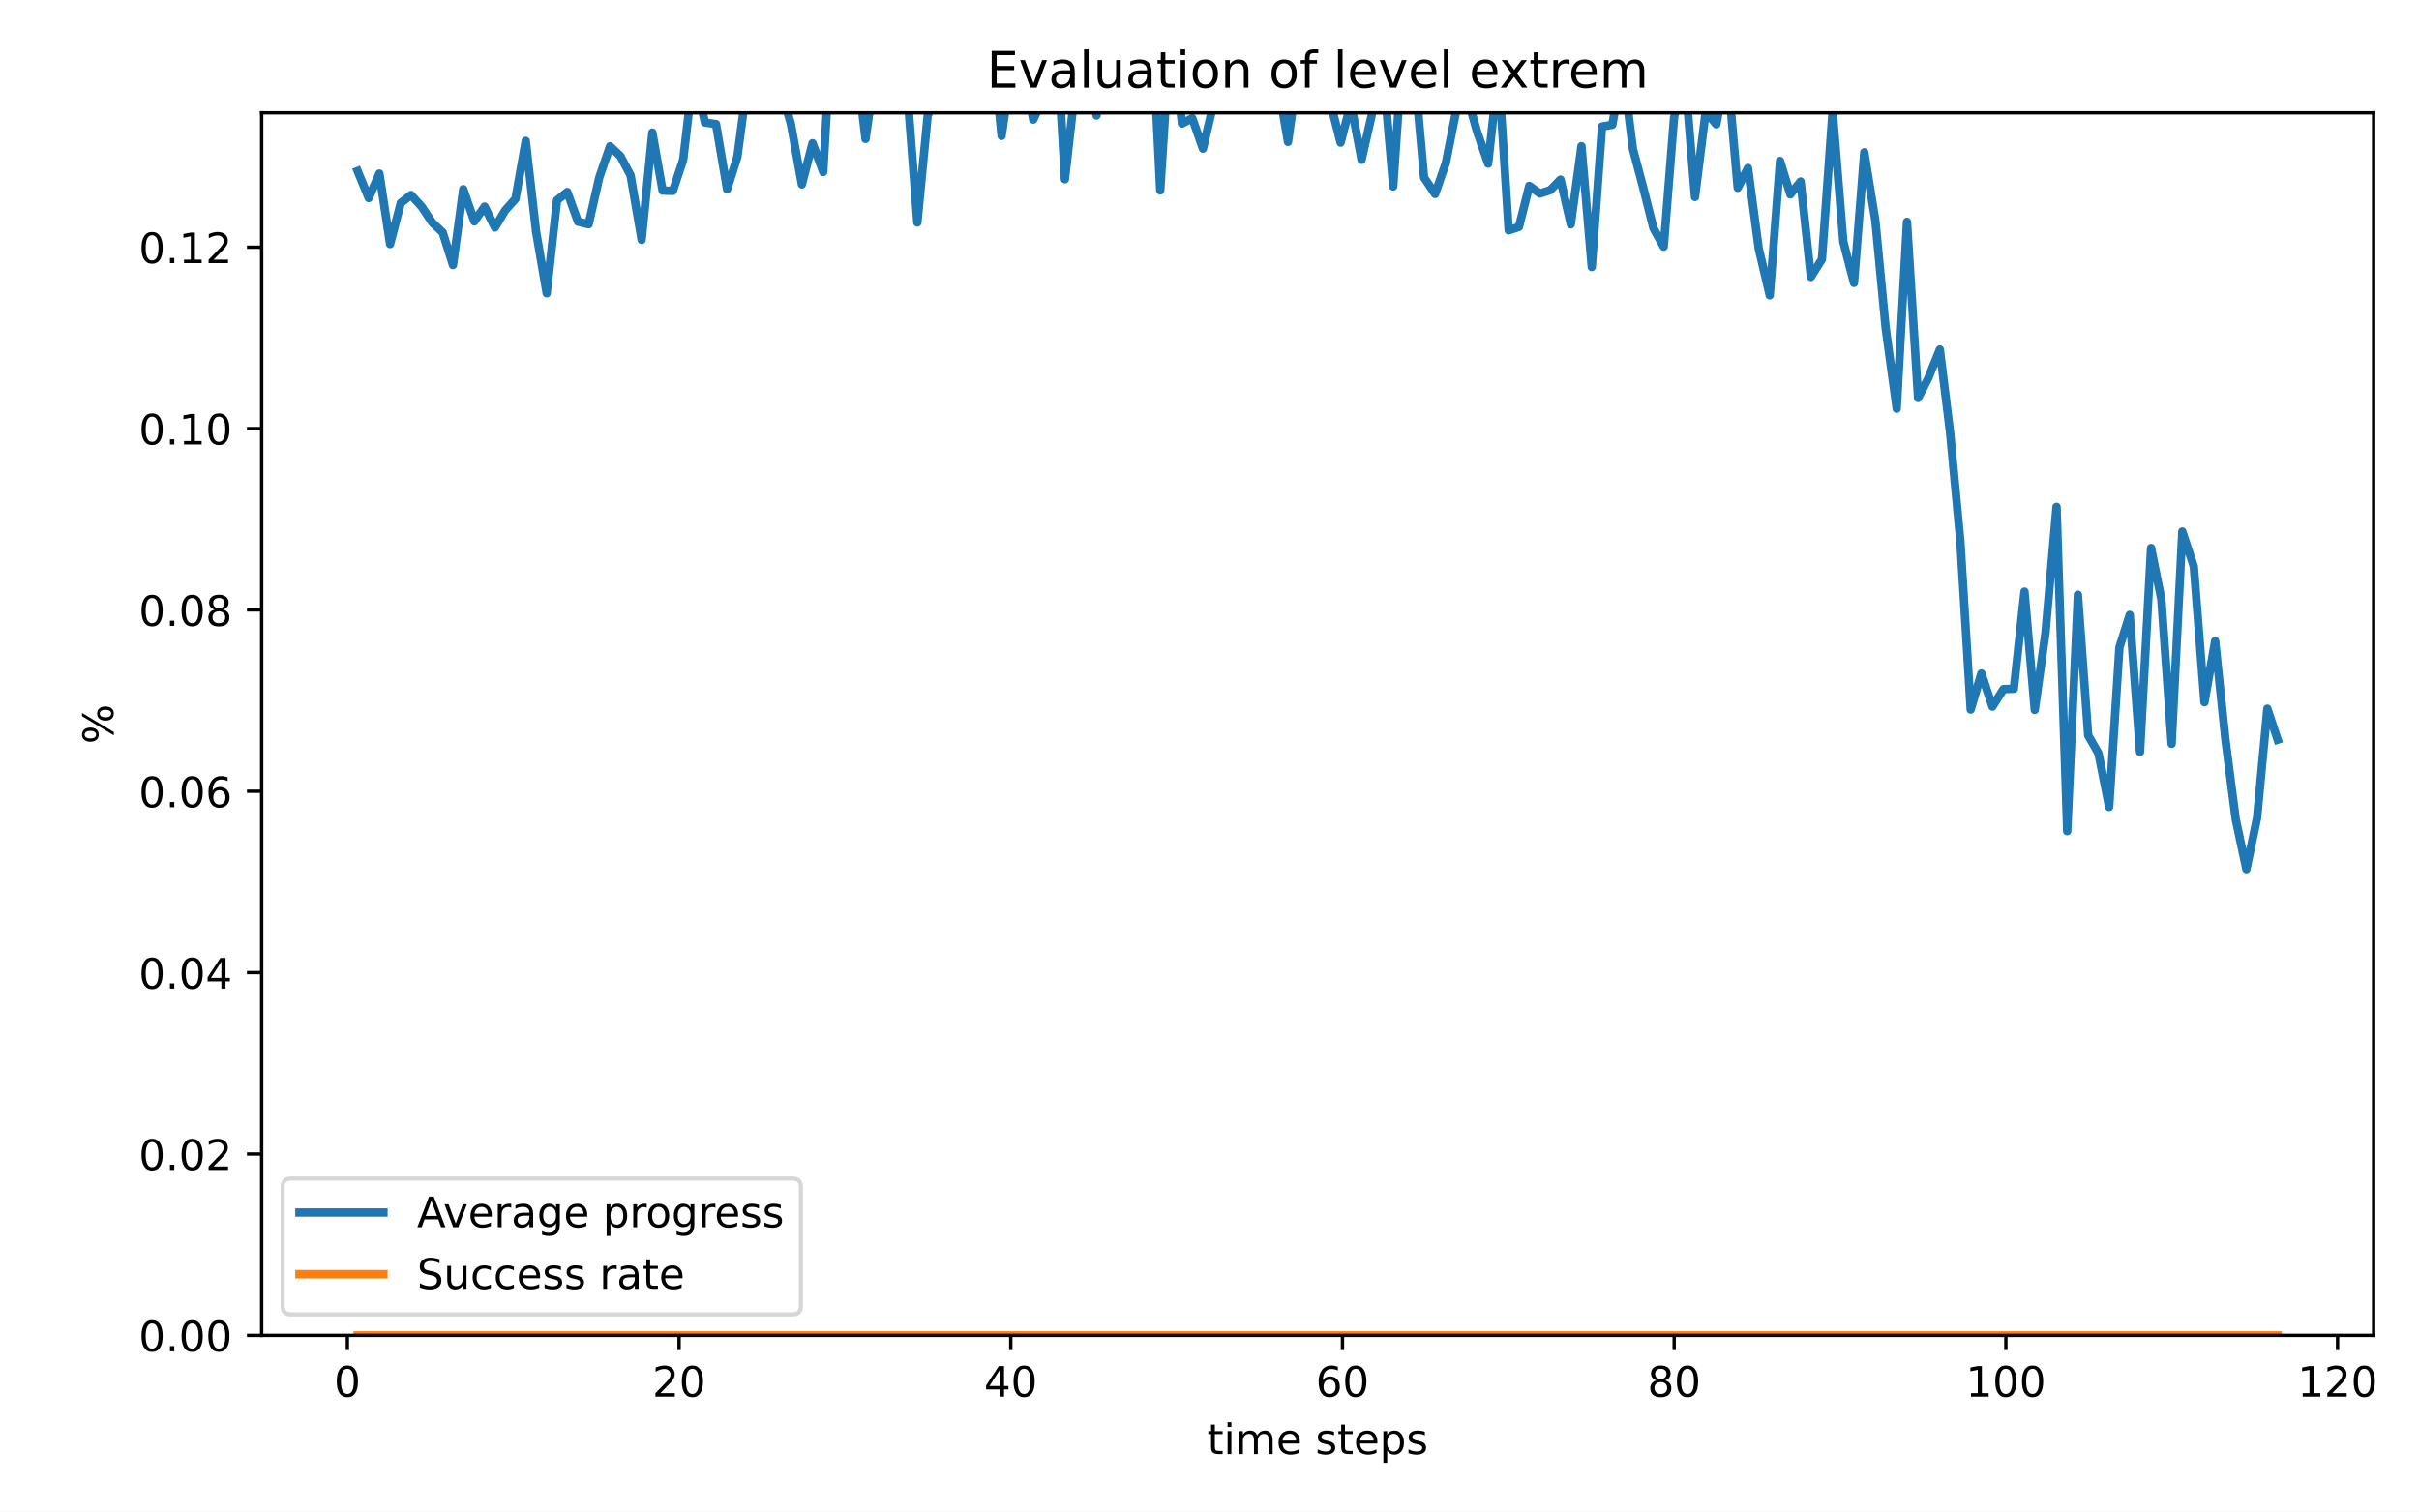
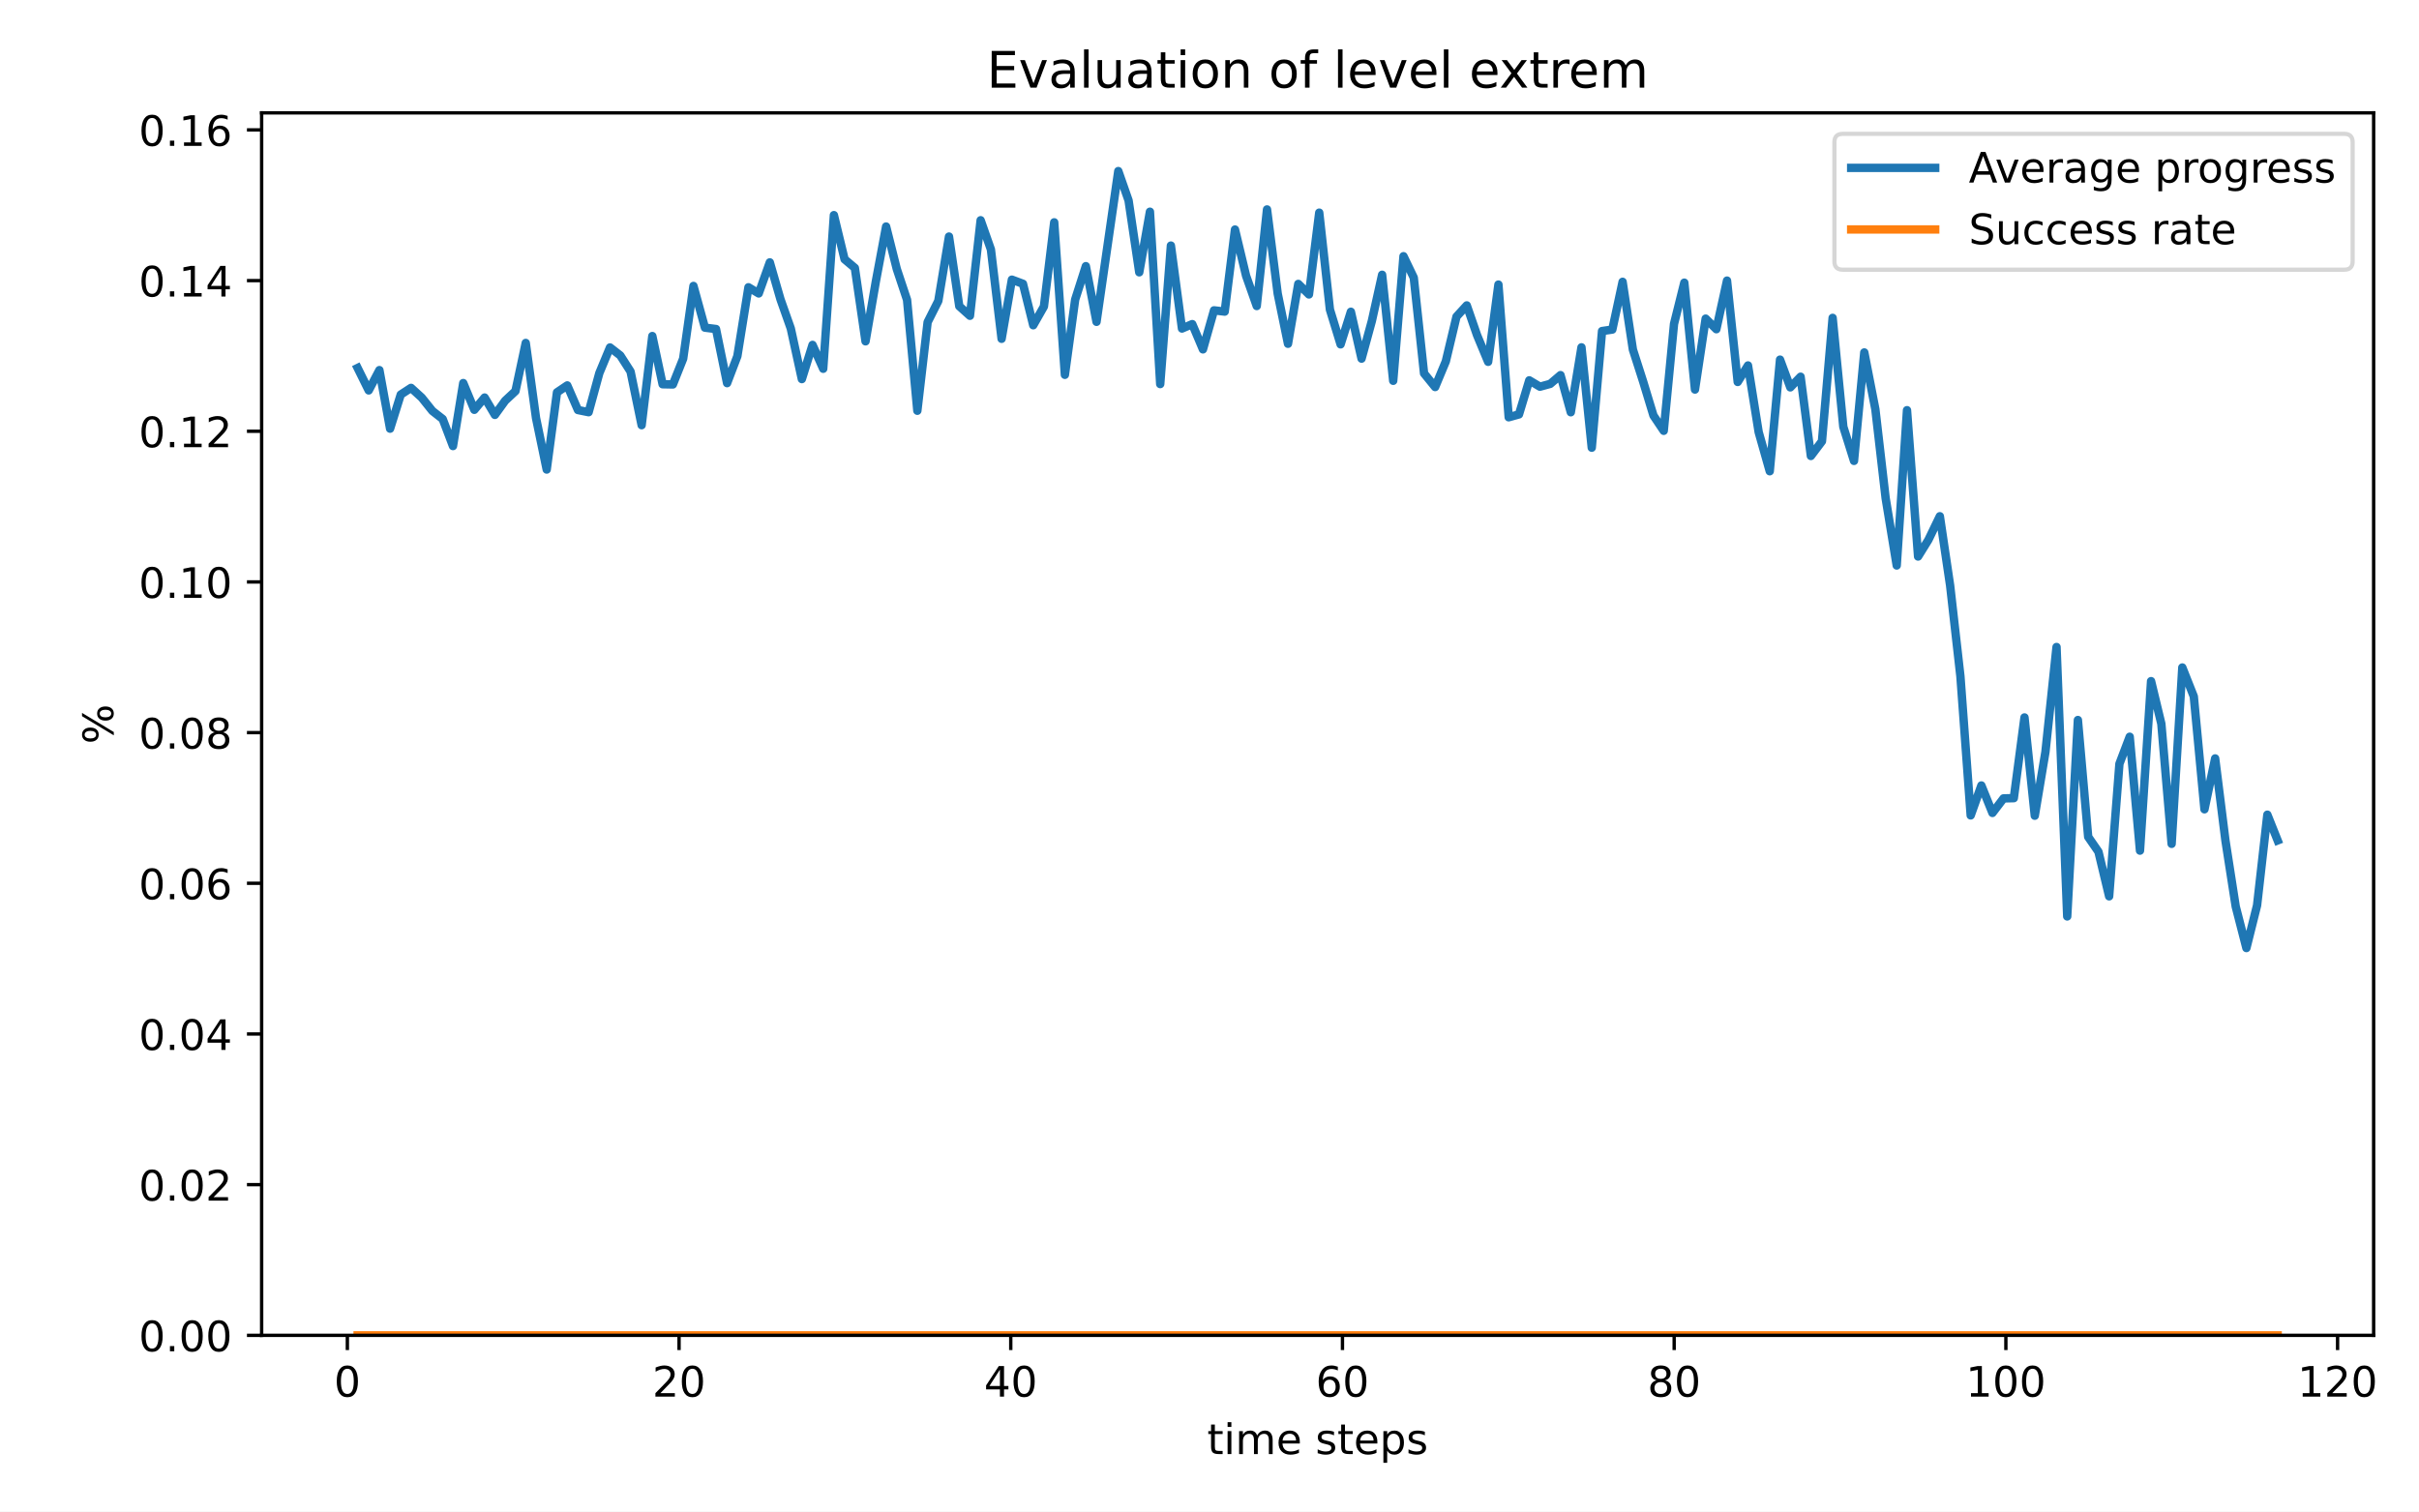
<svg xmlns="http://www.w3.org/2000/svg" xmlns:xlink="http://www.w3.org/1999/xlink" width="576pt" height="360pt" viewBox="0 0 576 360" version="1.1">
  <defs>
    <style type="text/css">*{stroke-linejoin: round; stroke-linecap: butt}</style>
  </defs>
  <g id="figure_1">
    <g id="patch_1">
      <path d="M 0 360  L 576 360  L 576 0  L 0 0  z " style="fill: #ffffff" />
    </g>
    <g id="axes_1">
      <g id="patch_2">
        <path d="M 62.3 318.04  L 565.2 318.04  L 565.2 26.88  L 62.3 26.88  z " style="fill: #ffffff" />
      </g>
      <g id="matplotlib.axis_1">
        <g id="xtick_1">
          <g id="line2d_1">
            <defs>
-               <path id="m2655249d54" d="M 0 0  L 0 3.5  " style="stroke: #000000; stroke-width: 0.8" />
-             </defs>
-             <g>
-               <use xlink:href="#m2655249d54" x="82.711" y="318.04" style="stroke: #000000; stroke-width: 0.8" />
+               <path id="m49db043bc8" d="M 0 0  L 0 3.5  " style="stroke: #000000; stroke-width: 0.8" />
+             </defs>
+             <g>
+               <use xlink:href="#m49db043bc8" x="82.711" y="318.04" style="stroke: #000000; stroke-width: 0.8" />
            </g>
          </g>
          <g id="text_1">
            <g transform="translate(79.52939 332.6384) scale(0.1 -0.1)">
              <defs>
                <path id="DejaVuSans-30" d="M 2034 4250  Q 1547 4250 1301 3770  Q 1056 3291 1056 2328  Q 1056 1369 1301 889  Q 1547 409 2034 409  Q 2525 409 2770 889  Q 3016 1369 3016 2328  Q 3016 3291 2770 3770  Q 2525 4250 2034 4250  z M 2034 4750  Q 2819 4750 3233 4129  Q 3647 3509 3647 2328  Q 3647 1150 3233 529  Q 2819 -91 2034 -91  Q 1250 -91 836 529  Q 422 1150 422 2328  Q 422 3509 836 4129  Q 1250 4750 2034 4750  z " transform="scale(0.015625)" />
              </defs>
              <use xlink:href="#DejaVuSans-30" />
            </g>
          </g>
        </g>
        <g id="xtick_2">
          <g id="line2d_2">
            <g>
-               <use xlink:href="#m2655249d54" x="161.694" y="318.04" style="stroke: #000000; stroke-width: 0.8" />
+               <use xlink:href="#m49db043bc8" x="161.694" y="318.04" style="stroke: #000000; stroke-width: 0.8" />
            </g>
          </g>
          <g id="text_2">
            <g transform="translate(155.3315 332.6384) scale(0.1 -0.1)">
              <defs>
                <path id="DejaVuSans-32" d="M 1228 531  L 3431 531  L 3431 0  L 469 0  L 469 531  Q 828 903 1448 1529  Q 2069 2156 2228 2338  Q 2531 2678 2651 2914  Q 2772 3150 2772 3378  Q 2772 3750 2511 3984  Q 2250 4219 1831 4219  Q 1534 4219 1204 4116  Q 875 4013 500 3803  L 500 4441  Q 881 4594 1212 4672  Q 1544 4750 1819 4750  Q 2544 4750 2975 4387  Q 3406 4025 3406 3419  Q 3406 3131 3298 2873  Q 3191 2616 2906 2266  Q 2828 2175 2409 1742  Q 1991 1309 1228 531  z " transform="scale(0.015625)" />
              </defs>
              <use xlink:href="#DejaVuSans-32" />
              <use xlink:href="#DejaVuSans-30" transform="translate(63.62305 0)" />
            </g>
          </g>
        </g>
        <g id="xtick_3">
          <g id="line2d_3">
            <g>
-               <use xlink:href="#m2655249d54" x="240.677" y="318.04" style="stroke: #000000; stroke-width: 0.8" />
+               <use xlink:href="#m49db043bc8" x="240.677" y="318.04" style="stroke: #000000; stroke-width: 0.8" />
            </g>
          </g>
          <g id="text_3">
            <g transform="translate(234.315 332.6384) scale(0.1 -0.1)">
              <defs>
                <path id="DejaVuSans-34" d="M 2419 4116  L 825 1625  L 2419 1625  L 2419 4116  z M 2253 4666  L 3047 4666  L 3047 1625  L 3713 1625  L 3713 1100  L 3047 1100  L 3047 0  L 2419 0  L 2419 1100  L 313 1100  L 313 1709  L 2253 4666  z " transform="scale(0.015625)" />
              </defs>
              <use xlink:href="#DejaVuSans-34" />
              <use xlink:href="#DejaVuSans-30" transform="translate(63.62305 0)" />
            </g>
          </g>
        </g>
        <g id="xtick_4">
          <g id="line2d_4">
            <g>
-               <use xlink:href="#m2655249d54" x="319.661" y="318.04" style="stroke: #000000; stroke-width: 0.8" />
+               <use xlink:href="#m49db043bc8" x="319.661" y="318.04" style="stroke: #000000; stroke-width: 0.8" />
            </g>
          </g>
          <g id="text_4">
            <g transform="translate(313.2984 332.6384) scale(0.1 -0.1)">
              <defs>
                <path id="DejaVuSans-36" d="M 2113 2584  Q 1688 2584 1439 2293  Q 1191 2003 1191 1497  Q 1191 994 1439 701  Q 1688 409 2113 409  Q 2538 409 2786 701  Q 3034 994 3034 1497  Q 3034 2003 2786 2293  Q 2538 2584 2113 2584  z M 3366 4563  L 3366 3988  Q 3128 4100 2886 4159  Q 2644 4219 2406 4219  Q 1781 4219 1451 3797  Q 1122 3375 1075 2522  Q 1259 2794 1537 2939  Q 1816 3084 2150 3084  Q 2853 3084 3261 2657  Q 3669 2231 3669 1497  Q 3669 778 3244 343  Q 2819 -91 2113 -91  Q 1303 -91 875 529  Q 447 1150 447 2328  Q 447 3434 972 4092  Q 1497 4750 2381 4750  Q 2619 4750 2861 4703  Q 3103 4656 3366 4563  z " transform="scale(0.015625)" />
              </defs>
              <use xlink:href="#DejaVuSans-36" />
              <use xlink:href="#DejaVuSans-30" transform="translate(63.62305 0)" />
            </g>
          </g>
        </g>
        <g id="xtick_5">
          <g id="line2d_5">
            <g>
-               <use xlink:href="#m2655249d54" x="398.644" y="318.04" style="stroke: #000000; stroke-width: 0.8" />
+               <use xlink:href="#m49db043bc8" x="398.644" y="318.04" style="stroke: #000000; stroke-width: 0.8" />
            </g>
          </g>
          <g id="text_5">
            <g transform="translate(392.2818 332.6384) scale(0.1 -0.1)">
              <defs>
                <path id="DejaVuSans-38" d="M 2034 2216  Q 1584 2216 1326 1975  Q 1069 1734 1069 1313  Q 1069 891 1326 650  Q 1584 409 2034 409  Q 2484 409 2743 651  Q 3003 894 3003 1313  Q 3003 1734 2745 1975  Q 2488 2216 2034 2216  z M 1403 2484  Q 997 2584 770 2862  Q 544 3141 544 3541  Q 544 4100 942 4425  Q 1341 4750 2034 4750  Q 2731 4750 3128 4425  Q 3525 4100 3525 3541  Q 3525 3141 3298 2862  Q 3072 2584 2669 2484  Q 3125 2378 3379 2068  Q 3634 1759 3634 1313  Q 3634 634 3220 271  Q 2806 -91 2034 -91  Q 1263 -91 848 271  Q 434 634 434 1313  Q 434 1759 690 2068  Q 947 2378 1403 2484  z M 1172 3481  Q 1172 3119 1398 2916  Q 1625 2713 2034 2713  Q 2441 2713 2670 2916  Q 2900 3119 2900 3481  Q 2900 3844 2670 4047  Q 2441 4250 2034 4250  Q 1625 4250 1398 4047  Q 1172 3844 1172 3481  z " transform="scale(0.015625)" />
              </defs>
              <use xlink:href="#DejaVuSans-38" />
              <use xlink:href="#DejaVuSans-30" transform="translate(63.62305 0)" />
            </g>
          </g>
        </g>
        <g id="xtick_6">
          <g id="line2d_6">
            <g>
-               <use xlink:href="#m2655249d54" x="477.628" y="318.04" style="stroke: #000000; stroke-width: 0.8" />
+               <use xlink:href="#m49db043bc8" x="477.628" y="318.04" style="stroke: #000000; stroke-width: 0.8" />
            </g>
          </g>
          <g id="text_6">
            <g transform="translate(468.0839 332.6384) scale(0.1 -0.1)">
              <defs>
                <path id="DejaVuSans-31" d="M 794 531  L 1825 531  L 1825 4091  L 703 3866  L 703 4441  L 1819 4666  L 2450 4666  L 2450 531  L 3481 531  L 3481 0  L 794 0  L 794 531  z " transform="scale(0.015625)" />
              </defs>
              <use xlink:href="#DejaVuSans-31" />
              <use xlink:href="#DejaVuSans-30" transform="translate(63.62305 0)" />
              <use xlink:href="#DejaVuSans-30" transform="translate(127.2461 0)" />
            </g>
          </g>
        </g>
        <g id="xtick_7">
          <g id="line2d_7">
            <g>
-               <use xlink:href="#m2655249d54" x="556.611" y="318.04" style="stroke: #000000; stroke-width: 0.8" />
+               <use xlink:href="#m49db043bc8" x="556.611" y="318.04" style="stroke: #000000; stroke-width: 0.8" />
            </g>
          </g>
          <g id="text_7">
            <g transform="translate(547.0673 332.6384) scale(0.1 -0.1)">
              <use xlink:href="#DejaVuSans-31" />
              <use xlink:href="#DejaVuSans-32" transform="translate(63.62305 0)" />
              <use xlink:href="#DejaVuSans-30" transform="translate(127.2461 0)" />
            </g>
          </g>
        </g>
        <g id="text_8">
          <g transform="translate(287.4445 346.3166) scale(0.1 -0.1)">
            <defs>
              <path id="DejaVuSans-74" d="M 1172 4494  L 1172 3500  L 2356 3500  L 2356 3053  L 1172 3053  L 1172 1153  Q 1172 725 1289 603  Q 1406 481 1766 481  L 2356 481  L 2356 0  L 1766 0  Q 1100 0 847 248  Q 594 497 594 1153  L 594 3053  L 172 3053  L 172 3500  L 594 3500  L 594 4494  L 1172 4494  z " transform="scale(0.015625)" />
              <path id="DejaVuSans-69" d="M 603 3500  L 1178 3500  L 1178 0  L 603 0  L 603 3500  z M 603 4863  L 1178 4863  L 1178 4134  L 603 4134  L 603 4863  z " transform="scale(0.015625)" />
              <path id="DejaVuSans-6d" d="M 3328 2828  Q 3544 3216 3844 3400  Q 4144 3584 4550 3584  Q 5097 3584 5394 3201  Q 5691 2819 5691 2113  L 5691 0  L 5113 0  L 5113 2094  Q 5113 2597 4934 2840  Q 4756 3084 4391 3084  Q 3944 3084 3684 2787  Q 3425 2491 3425 1978  L 3425 0  L 2847 0  L 2847 2094  Q 2847 2600 2669 2842  Q 2491 3084 2119 3084  Q 1678 3084 1418 2786  Q 1159 2488 1159 1978  L 1159 0  L 581 0  L 581 3500  L 1159 3500  L 1159 2956  Q 1356 3278 1631 3431  Q 1906 3584 2284 3584  Q 2666 3584 2933 3390  Q 3200 3197 3328 2828  z " transform="scale(0.015625)" />
              <path id="DejaVuSans-65" d="M 3597 1894  L 3597 1613  L 953 1613  Q 991 1019 1311 708  Q 1631 397 2203 397  Q 2534 397 2845 478  Q 3156 559 3463 722  L 3463 178  Q 3153 47 2828 -22  Q 2503 -91 2169 -91  Q 1331 -91 842 396  Q 353 884 353 1716  Q 353 2575 817 3079  Q 1281 3584 2069 3584  Q 2775 3584 3186 3129  Q 3597 2675 3597 1894  z M 3022 2063  Q 3016 2534 2758 2815  Q 2500 3097 2075 3097  Q 1594 3097 1305 2825  Q 1016 2553 972 2059  L 3022 2063  z " transform="scale(0.015625)" />
              <path id="DejaVuSans-20" transform="scale(0.015625)" />
              <path id="DejaVuSans-73" d="M 2834 3397  L 2834 2853  Q 2591 2978 2328 3040  Q 2066 3103 1784 3103  Q 1356 3103 1142 2972  Q 928 2841 928 2578  Q 928 2378 1081 2264  Q 1234 2150 1697 2047  L 1894 2003  Q 2506 1872 2764 1633  Q 3022 1394 3022 966  Q 3022 478 2636 193  Q 2250 -91 1575 -91  Q 1294 -91 989 -36  Q 684 19 347 128  L 347 722  Q 666 556 975 473  Q 1284 391 1588 391  Q 1994 391 2212 530  Q 2431 669 2431 922  Q 2431 1156 2273 1281  Q 2116 1406 1581 1522  L 1381 1569  Q 847 1681 609 1914  Q 372 2147 372 2553  Q 372 3047 722 3315  Q 1072 3584 1716 3584  Q 2034 3584 2315 3537  Q 2597 3491 2834 3397  z " transform="scale(0.015625)" />
              <path id="DejaVuSans-70" d="M 1159 525  L 1159 -1331  L 581 -1331  L 581 3500  L 1159 3500  L 1159 2969  Q 1341 3281 1617 3432  Q 1894 3584 2278 3584  Q 2916 3584 3314 3078  Q 3713 2572 3713 1747  Q 3713 922 3314 415  Q 2916 -91 2278 -91  Q 1894 -91 1617 61  Q 1341 213 1159 525  z M 3116 1747  Q 3116 2381 2855 2742  Q 2594 3103 2138 3103  Q 1681 3103 1420 2742  Q 1159 2381 1159 1747  Q 1159 1113 1420 752  Q 1681 391 2138 391  Q 2594 391 2855 752  Q 3116 1113 3116 1747  z " transform="scale(0.015625)" />
            </defs>
            <use xlink:href="#DejaVuSans-74" />
            <use xlink:href="#DejaVuSans-69" transform="translate(39.20898 0)" />
            <use xlink:href="#DejaVuSans-6d" transform="translate(66.99219 0)" />
            <use xlink:href="#DejaVuSans-65" transform="translate(164.4043 0)" />
            <use xlink:href="#DejaVuSans-20" transform="translate(225.9277 0)" />
            <use xlink:href="#DejaVuSans-73" transform="translate(257.7148 0)" />
            <use xlink:href="#DejaVuSans-74" transform="translate(309.8145 0)" />
            <use xlink:href="#DejaVuSans-65" transform="translate(349.0234 0)" />
            <use xlink:href="#DejaVuSans-70" transform="translate(410.5469 0)" />
            <use xlink:href="#DejaVuSans-73" transform="translate(474.0234 0)" />
          </g>
        </g>
      </g>
      <g id="matplotlib.axis_2">
        <g id="ytick_1">
          <g id="line2d_8">
            <defs>
-               <path id="m2a09c22ecc" d="M 0 0  L -3.5 0  " style="stroke: #000000; stroke-width: 0.8" />
-             </defs>
-             <g>
-               <use xlink:href="#m2a09c22ecc" x="62.3" y="318.04" style="stroke: #000000; stroke-width: 0.8" />
+               <path id="mb7dba9524b" d="M 0 0  L -3.5 0  " style="stroke: #000000; stroke-width: 0.8" />
+             </defs>
+             <g>
+               <use xlink:href="#mb7dba9524b" x="62.3" y="318.04" style="stroke: #000000; stroke-width: 0.8" />
            </g>
          </g>
          <g id="text_9">
            <g transform="translate(33.03437 321.8392) scale(0.1 -0.1)">
              <defs>
                <path id="DejaVuSans-2e" d="M 684 794  L 1344 794  L 1344 0  L 684 0  L 684 794  z " transform="scale(0.015625)" />
              </defs>
              <use xlink:href="#DejaVuSans-30" />
              <use xlink:href="#DejaVuSans-2e" transform="translate(63.62305 0)" />
              <use xlink:href="#DejaVuSans-30" transform="translate(95.41016 0)" />
              <use xlink:href="#DejaVuSans-30" transform="translate(159.0332 0)" />
            </g>
          </g>
        </g>
        <g id="ytick_2">
          <g id="line2d_9">
            <g>
-               <use xlink:href="#m2a09c22ecc" x="62.3" y="274.846" style="stroke: #000000; stroke-width: 0.8" />
+               <use xlink:href="#mb7dba9524b" x="62.3" y="282.152" style="stroke: #000000; stroke-width: 0.8" />
            </g>
          </g>
          <g id="text_10">
-             <g transform="translate(33.03437 278.6449) scale(0.1 -0.1)">
+             <g transform="translate(33.03437 285.9515) scale(0.1 -0.1)">
              <use xlink:href="#DejaVuSans-30" />
              <use xlink:href="#DejaVuSans-2e" transform="translate(63.62305 0)" />
              <use xlink:href="#DejaVuSans-30" transform="translate(95.41016 0)" />
              <use xlink:href="#DejaVuSans-32" transform="translate(159.0332 0)" />
            </g>
          </g>
        </g>
        <g id="ytick_3">
          <g id="line2d_10">
            <g>
-               <use xlink:href="#m2a09c22ecc" x="62.3" y="231.651" style="stroke: #000000; stroke-width: 0.8" />
+               <use xlink:href="#mb7dba9524b" x="62.3" y="246.265" style="stroke: #000000; stroke-width: 0.8" />
            </g>
          </g>
          <g id="text_11">
-             <g transform="translate(33.03437 235.4505) scale(0.1 -0.1)">
+             <g transform="translate(33.03437 250.0638) scale(0.1 -0.1)">
              <use xlink:href="#DejaVuSans-30" />
              <use xlink:href="#DejaVuSans-2e" transform="translate(63.62305 0)" />
              <use xlink:href="#DejaVuSans-30" transform="translate(95.41016 0)" />
              <use xlink:href="#DejaVuSans-34" transform="translate(159.0332 0)" />
            </g>
          </g>
        </g>
        <g id="ytick_4">
          <g id="line2d_11">
            <g>
-               <use xlink:href="#m2a09c22ecc" x="62.3" y="188.457" style="stroke: #000000; stroke-width: 0.8" />
+               <use xlink:href="#mb7dba9524b" x="62.3" y="210.377" style="stroke: #000000; stroke-width: 0.8" />
            </g>
          </g>
          <g id="text_12">
-             <g transform="translate(33.03437 192.2562) scale(0.1 -0.1)">
+             <g transform="translate(33.03437 214.176) scale(0.1 -0.1)">
              <use xlink:href="#DejaVuSans-30" />
              <use xlink:href="#DejaVuSans-2e" transform="translate(63.62305 0)" />
              <use xlink:href="#DejaVuSans-30" transform="translate(95.41016 0)" />
              <use xlink:href="#DejaVuSans-36" transform="translate(159.0332 0)" />
            </g>
          </g>
        </g>
        <g id="ytick_5">
          <g id="line2d_12">
            <g>
-               <use xlink:href="#m2a09c22ecc" x="62.3" y="145.263" style="stroke: #000000; stroke-width: 0.8" />
+               <use xlink:href="#mb7dba9524b" x="62.3" y="174.489" style="stroke: #000000; stroke-width: 0.8" />
            </g>
          </g>
          <g id="text_13">
-             <g transform="translate(33.03437 149.0619) scale(0.1 -0.1)">
+             <g transform="translate(33.03437 178.2883) scale(0.1 -0.1)">
              <use xlink:href="#DejaVuSans-30" />
              <use xlink:href="#DejaVuSans-2e" transform="translate(63.62305 0)" />
              <use xlink:href="#DejaVuSans-30" transform="translate(95.41016 0)" />
              <use xlink:href="#DejaVuSans-38" transform="translate(159.0332 0)" />
            </g>
          </g>
        </g>
        <g id="ytick_6">
          <g id="line2d_13">
            <g>
-               <use xlink:href="#m2a09c22ecc" x="62.3" y="102.068" style="stroke: #000000; stroke-width: 0.8" />
+               <use xlink:href="#mb7dba9524b" x="62.3" y="138.601" style="stroke: #000000; stroke-width: 0.8" />
            </g>
          </g>
          <g id="text_14">
-             <g transform="translate(33.03437 105.8675) scale(0.1 -0.1)">
+             <g transform="translate(33.03437 142.4006) scale(0.1 -0.1)">
              <use xlink:href="#DejaVuSans-30" />
              <use xlink:href="#DejaVuSans-2e" transform="translate(63.62305 0)" />
              <use xlink:href="#DejaVuSans-31" transform="translate(95.41016 0)" />
              <use xlink:href="#DejaVuSans-30" transform="translate(159.0332 0)" />
            </g>
          </g>
        </g>
        <g id="ytick_7">
          <g id="line2d_14">
            <g>
-               <use xlink:href="#m2a09c22ecc" x="62.3" y="58.874" style="stroke: #000000; stroke-width: 0.8" />
+               <use xlink:href="#mb7dba9524b" x="62.3" y="102.714" style="stroke: #000000; stroke-width: 0.8" />
            </g>
          </g>
          <g id="text_15">
-             <g transform="translate(33.03437 62.6732) scale(0.1 -0.1)">
+             <g transform="translate(33.03437 106.5128) scale(0.1 -0.1)">
              <use xlink:href="#DejaVuSans-30" />
              <use xlink:href="#DejaVuSans-2e" transform="translate(63.62305 0)" />
              <use xlink:href="#DejaVuSans-31" transform="translate(95.41016 0)" />
              <use xlink:href="#DejaVuSans-32" transform="translate(159.0332 0)" />
            </g>
          </g>
        </g>
-         <g id="text_16">
+         <g id="ytick_8">
+           <g id="line2d_15">
+             <g>
+               <use xlink:href="#mb7dba9524b" x="62.3" y="66.826" style="stroke: #000000; stroke-width: 0.8" />
+             </g>
+           </g>
+           <g id="text_16">
+             <g transform="translate(33.03437 70.6251) scale(0.1 -0.1)">
+               <use xlink:href="#DejaVuSans-30" />
+               <use xlink:href="#DejaVuSans-2e" transform="translate(63.62305 0)" />
+               <use xlink:href="#DejaVuSans-31" transform="translate(95.41016 0)" />
+               <use xlink:href="#DejaVuSans-34" transform="translate(159.0332 0)" />
+             </g>
+           </g>
+         </g>
+         <g id="ytick_9">
+           <g id="line2d_16">
+             <g>
+               <use xlink:href="#mb7dba9524b" x="62.3" y="30.938" style="stroke: #000000; stroke-width: 0.8" />
+             </g>
+           </g>
+           <g id="text_17">
+             <g transform="translate(33.03437 34.73737) scale(0.1 -0.1)">
+               <use xlink:href="#DejaVuSans-30" />
+               <use xlink:href="#DejaVuSans-2e" transform="translate(63.62305 0)" />
+               <use xlink:href="#DejaVuSans-31" transform="translate(95.41016 0)" />
+               <use xlink:href="#DejaVuSans-36" transform="translate(159.0332 0)" />
+             </g>
+           </g>
+         </g>
+         <g id="text_18">
          <g transform="translate(26.95469 177.2108) rotate(-90) scale(0.1 -0.1)">
            <defs>
              <path id="DejaVuSans-25" d="M 4653 2053  Q 4381 2053 4226 1822  Q 4072 1591 4072 1178  Q 4072 772 4226 539  Q 4381 306 4653 306  Q 4919 306 5073 539  Q 5228 772 5228 1178  Q 5228 1588 5073 1820  Q 4919 2053 4653 2053  z M 4653 2450  Q 5147 2450 5437 2106  Q 5728 1763 5728 1178  Q 5728 594 5436 251  Q 5144 -91 4653 -91  Q 4153 -91 3862 251  Q 3572 594 3572 1178  Q 3572 1766 3864 2108  Q 4156 2450 4653 2450  z M 1428 4353  Q 1159 4353 1004 4120  Q 850 3888 850 3481  Q 850 3069 1003 2837  Q 1156 2606 1428 2606  Q 1700 2606 1854 2837  Q 2009 3069 2009 3481  Q 2009 3884 1853 4118  Q 1697 4353 1428 4353  z M 4250 4750  L 4750 4750  L 1831 -91  L 1331 -91  L 4250 4750  z M 1428 4750  Q 1922 4750 2215 4408  Q 2509 4066 2509 3481  Q 2509 2891 2217 2550  Q 1925 2209 1428 2209  Q 931 2209 642 2551  Q 353 2894 353 3481  Q 353 4063 643 4406  Q 934 4750 1428 4750  z " transform="scale(0.015625)" />
            </defs>
            <use xlink:href="#DejaVuSans-25" />
          </g>
        </g>
      </g>
-       <g id="line2d_15">
-         <path d="M 85.159 40.745  L 87.797 47.164  L 90.34 41.346  L 92.884 58.132  L 95.427 48.357  L 97.875 46.437  L 100.418 49.227  L 102.962 53.053  L 105.41 55.362  L 107.859 63.115  L 110.307 45.056  L 112.945 52.724  L 115.394 49.209  L 117.842 54.182  L 120.29 50.11  L 122.739 47.36  L 125.187 33.558  L 127.636 55.091  L 130.179 69.844  L 132.628 47.716  L 135.076 45.732  L 137.619 52.788  L 140.162 53.408  L 142.706 42.221  L 145.249 34.852  L 147.697 37.144  L 150.146 41.749  L 152.784 57.133  L 155.327 31.58  L 157.776 45.398  L 160.224 45.458  L 162.672 38.064  L 165.121 17.217  L 167.854 29.171  L 170.492 29.567  L 173.13 45.076  L 175.578 37.343  L 178.216 17.597  L 180.665 19.364  L 183.303 10.462  L 185.846 21.056  L 188.294 29.391  L 190.932 43.913  L 193.476 34.12  L 196.019 40.958  L 198.442 -1  M 198.98 -1  L 201.105 9.571  L 203.554 12.052  L 206.097 33.091  L 208.545 15.97  L 210.994 0.187  L 213.537 12.356  L 215.986 21.209  L 218.434 52.991  L 220.882 27.59  L 223.426 21.513  L 225.969 3.063  L 228.417 23.025  L 230.961 25.772  L 233.447 -1  M 233.683 -1  L 235.952 6.772  L 238.496 32.37  L 240.944 15.414  L 243.582 16.6  L 246.03 28.484  L 248.574 23.107  L 251.02 -1  M 251.023 -1  L 253.565 42.693  L 256.014 21.12  L 258.557 11.549  L 261.1 27.501  L 264.538 -1  M 269.506 -1  L 271.273 13.309  L 273.368 -1  M 273.968 -1  L 276.265 45.347  L 278.808 5.65  L 281.446 29.425  L 283.895 28.16  L 286.438 35.398  L 289.076 24.213  L 291.619 24.574  L 294.068 1.048  L 296.706 14.293  L 299.249 22.973  L 301.369 -1  M 302.088 -1  L 304.241 19.435  L 306.689 33.796  L 309.137 16.635  L 311.681 19.655  L 313.837 -1  M 314.385 -1  L 316.672 23.983  L 319.216 33.965  L 321.664 24.619  L 324.207 38.055  L 326.656 27.267  L 329.104 14.014  L 331.742 44.409  L 334.191 8.699  L 336.639 14.841  L 339.088 42.283  L 341.726 46.195  L 344.269 38.849  L 346.812 26.017  L 349.26 22.796  L 351.709 31.326  L 354.347 38.967  L 356.795 16.825  L 359.244 54.863  L 361.692 54.04  L 364.141 44.275  L 366.684 46.101  L 369.132 45.291  L 371.581 42.78  L 374.029 53.426  L 376.573 34.817  L 379.021 63.589  L 381.47 30.15  L 383.918 29.718  L 386.366 16.032  L 388.815 35.454  L 391.263 44.653  L 393.712 54.362  L 396.16 58.747  L 398.609 28.094  L 401.057 16.282  L 403.6 46.917  L 406.144 26.586  L 408.687 29.62  L 411.23 15.686  L 413.773 44.743  L 416.222 40.01  L 418.765 59.111  L 421.403 70.331  L 423.851 38.338  L 426.3 46.291  L 428.748 43.24  L 431.197 65.957  L 433.835 61.746  L 436.378 26.372  L 438.921 57.592  L 441.465 67.37  L 443.913 36.282  L 446.551 52.564  L 448.999 78.061  L 451.637 97.35  L 454.086 52.834  L 456.724 94.781  L 459.172 90.029  L 461.905 83.235  L 464.354 103.089  L 466.802 129.087  L 469.251 168.996  L 471.794 160.41  L 474.432 168.285  L 477.07 164.117  L 479.518 164.048  L 482.062 140.912  L 484.51 169.085  L 487.053 150.766  L 489.691 120.717  L 492.234 197.95  L 494.778 141.649  L 497.226 175.141  L 499.675 179.416  L 502.218 192.191  L 504.666 154.202  L 507.115 146.447  L 509.563 179.09  L 512.201 130.508  L 514.65 142.733  L 517.098 177.15  L 519.641 126.594  L 522.374 134.891  L 524.917 167.242  L 527.461 152.662  L 529.909 176.187  L 532.358 195.12  L 534.901 207.012  L 537.444 194.778  L 539.892 168.788  L 542.341 176.164  L 542.341 176.164  " clip-path="url(#p1aef1f4e33)" style="fill: none; stroke: #1f77b4; stroke-width: 2; stroke-linecap: square" />
-       </g>
-       <g id="line2d_16">
-         <path d="M 85.159 318.04  L 542.341 318.04  L 542.341 318.04  " clip-path="url(#p1aef1f4e33)" style="fill: none; stroke: #ff7f0e; stroke-width: 2; stroke-linecap: square" />
+       <g id="line2d_17">
+         <path d="M 85.159 87.651  L 87.797 92.985  L 90.34 88.151  L 92.884 102.097  L 95.427 93.975  L 97.875 92.38  L 100.418 94.699  L 102.962 97.877  L 105.41 99.796  L 107.859 106.237  L 110.307 91.233  L 112.945 97.604  L 115.394 94.683  L 117.842 98.815  L 120.29 95.432  L 122.739 93.147  L 125.187 81.68  L 127.636 99.57  L 130.179 111.828  L 132.628 93.443  L 135.076 91.795  L 137.619 97.657  L 140.162 98.172  L 142.706 88.878  L 145.249 82.755  L 147.697 84.66  L 150.146 88.485  L 152.784 101.267  L 155.327 80.036  L 157.776 91.517  L 160.224 91.567  L 162.672 85.424  L 165.121 68.103  L 167.854 78.035  L 170.492 78.364  L 173.13 91.25  L 175.578 84.825  L 178.216 68.419  L 180.665 69.887  L 183.303 62.491  L 185.846 71.293  L 188.294 78.218  L 190.932 90.284  L 193.476 82.147  L 196.019 87.828  L 198.562 51.239  L 201.105 61.75  L 203.554 63.812  L 206.097 81.292  L 208.545 67.067  L 210.994 53.954  L 213.537 64.064  L 215.986 71.42  L 218.434 97.826  L 220.882 76.721  L 223.426 71.673  L 225.969 56.343  L 228.417 72.929  L 230.961 75.211  L 233.504 52.457  L 235.952 59.425  L 238.496 80.693  L 240.944 66.605  L 243.582 67.591  L 246.03 77.465  L 248.574 72.996  L 251.022 52.951  L 253.565 89.27  L 256.014 71.346  L 258.557 63.394  L 261.1 76.647  L 266.282 40.745  L 268.73 47.745  L 271.273 64.856  L 273.816 50.425  L 276.265 91.475  L 278.808 58.493  L 281.446 78.246  L 283.895 77.195  L 286.438 83.209  L 289.076 73.916  L 291.619 74.216  L 294.068 54.67  L 296.706 65.673  L 299.249 72.886  L 301.697 49.882  L 304.241 69.946  L 306.689 81.878  L 309.137 67.62  L 311.681 70.129  L 314.129 50.647  L 316.672 73.724  L 319.216 82.018  L 321.664 74.253  L 324.207 85.416  L 326.656 76.453  L 329.104 65.442  L 331.742 90.695  L 334.191 61.026  L 336.639 66.129  L 339.088 88.929  L 341.726 92.18  L 344.269 86.076  L 346.812 75.414  L 349.26 72.738  L 351.709 79.826  L 354.347 86.174  L 356.795 67.778  L 359.244 99.381  L 361.692 98.698  L 364.141 90.584  L 366.684 92.101  L 369.132 91.428  L 371.581 89.342  L 374.029 98.187  L 376.573 82.726  L 379.021 106.631  L 381.47 78.848  L 383.918 78.489  L 386.366 67.119  L 388.815 83.255  L 391.263 90.898  L 393.712 98.965  L 396.16 102.608  L 398.609 77.141  L 401.057 67.326  L 403.6 92.779  L 406.144 75.887  L 408.687 78.408  L 411.23 66.832  L 413.773 90.973  L 416.222 87.041  L 418.765 102.911  L 421.403 112.232  L 423.851 85.652  L 426.3 92.259  L 428.748 89.724  L 431.197 108.599  L 433.835 105.1  L 436.378 75.709  L 438.921 101.648  L 441.465 109.772  L 443.913 83.943  L 446.551 97.471  L 448.999 118.655  L 451.637 134.681  L 454.086 97.696  L 456.724 132.547  L 459.172 128.598  L 461.905 122.954  L 464.354 139.45  L 466.802 161.049  L 469.251 194.207  L 471.794 187.075  L 474.432 193.617  L 477.07 190.154  L 479.518 190.097  L 482.062 170.874  L 484.51 194.282  L 487.053 179.061  L 489.691 154.096  L 492.234 218.264  L 494.778 171.487  L 497.226 199.314  L 499.675 202.865  L 502.218 213.48  L 504.666 181.917  L 507.115 175.473  L 509.563 202.595  L 512.201 162.23  L 514.65 172.388  L 517.098 200.982  L 519.641 158.979  L 522.374 165.872  L 524.917 192.75  L 527.461 180.637  L 529.909 200.182  L 532.358 215.913  L 534.901 225.793  L 537.444 215.628  L 539.892 194.035  L 542.341 200.164  L 542.341 200.164  " clip-path="url(#p72b1bc2cd9)" style="fill: none; stroke: #1f77b4; stroke-width: 2; stroke-linecap: square" />
+       </g>
+       <g id="line2d_18">
+         <path d="M 85.159 318.04  L 542.341 318.04  L 542.341 318.04  " clip-path="url(#p72b1bc2cd9)" style="fill: none; stroke: #ff7f0e; stroke-width: 2; stroke-linecap: square" />
      </g>
      <g id="patch_3">
        <path d="M 62.3 318.04  L 62.3 26.88  " style="fill: none; stroke: #000000; stroke-width: 0.8; stroke-linejoin: miter; stroke-linecap: square" />
      </g>
      <g id="patch_4">
        <path d="M 565.2 318.04  L 565.2 26.88  " style="fill: none; stroke: #000000; stroke-width: 0.8; stroke-linejoin: miter; stroke-linecap: square" />
      </g>
      <g id="patch_5">
        <path d="M 62.3 318.04  L 565.2 318.04  " style="fill: none; stroke: #000000; stroke-width: 0.8; stroke-linejoin: miter; stroke-linecap: square" />
      </g>
      <g id="patch_6">
        <path d="M 62.3 26.88  L 565.2 26.88  " style="fill: none; stroke: #000000; stroke-width: 0.8; stroke-linejoin: miter; stroke-linecap: square" />
      </g>
-       <g id="text_17">
+       <g id="text_19">
        <g transform="translate(234.9606 20.88) scale(0.12 -0.12)">
          <defs>
            <path id="DejaVuSans-45" d="M 628 4666  L 3578 4666  L 3578 4134  L 1259 4134  L 1259 2753  L 3481 2753  L 3481 2222  L 1259 2222  L 1259 531  L 3634 531  L 3634 0  L 628 0  L 628 4666  z " transform="scale(0.015625)" />
            <path id="DejaVuSans-76" d="M 191 3500  L 800 3500  L 1894 563  L 2988 3500  L 3597 3500  L 2284 0  L 1503 0  L 191 3500  z " transform="scale(0.015625)" />
            <path id="DejaVuSans-61" d="M 2194 1759  Q 1497 1759 1228 1600  Q 959 1441 959 1056  Q 959 750 1161 570  Q 1363 391 1709 391  Q 2188 391 2477 730  Q 2766 1069 2766 1631  L 2766 1759  L 2194 1759  z M 3341 1997  L 3341 0  L 2766 0  L 2766 531  Q 2569 213 2275 61  Q 1981 -91 1556 -91  Q 1019 -91 701 211  Q 384 513 384 1019  Q 384 1609 779 1909  Q 1175 2209 1959 2209  L 2766 2209  L 2766 2266  Q 2766 2663 2505 2880  Q 2244 3097 1772 3097  Q 1472 3097 1187 3025  Q 903 2953 641 2809  L 641 3341  Q 956 3463 1253 3523  Q 1550 3584 1831 3584  Q 2591 3584 2966 3190  Q 3341 2797 3341 1997  z " transform="scale(0.015625)" />
            <path id="DejaVuSans-6c" d="M 603 4863  L 1178 4863  L 1178 0  L 603 0  L 603 4863  z " transform="scale(0.015625)" />
            <path id="DejaVuSans-75" d="M 544 1381  L 544 3500  L 1119 3500  L 1119 1403  Q 1119 906 1312 657  Q 1506 409 1894 409  Q 2359 409 2629 706  Q 2900 1003 2900 1516  L 2900 3500  L 3475 3500  L 3475 0  L 2900 0  L 2900 538  Q 2691 219 2414 64  Q 2138 -91 1772 -91  Q 1169 -91 856 284  Q 544 659 544 1381  z M 1991 3584  L 1991 3584  z " transform="scale(0.015625)" />
            <path id="DejaVuSans-6f" d="M 1959 3097  Q 1497 3097 1228 2736  Q 959 2375 959 1747  Q 959 1119 1226 758  Q 1494 397 1959 397  Q 2419 397 2687 759  Q 2956 1122 2956 1747  Q 2956 2369 2687 2733  Q 2419 3097 1959 3097  z M 1959 3584  Q 2709 3584 3137 3096  Q 3566 2609 3566 1747  Q 3566 888 3137 398  Q 2709 -91 1959 -91  Q 1206 -91 779 398  Q 353 888 353 1747  Q 353 2609 779 3096  Q 1206 3584 1959 3584  z " transform="scale(0.015625)" />
            <path id="DejaVuSans-6e" d="M 3513 2113  L 3513 0  L 2938 0  L 2938 2094  Q 2938 2591 2744 2837  Q 2550 3084 2163 3084  Q 1697 3084 1428 2787  Q 1159 2491 1159 1978  L 1159 0  L 581 0  L 581 3500  L 1159 3500  L 1159 2956  Q 1366 3272 1645 3428  Q 1925 3584 2291 3584  Q 2894 3584 3203 3211  Q 3513 2838 3513 2113  z " transform="scale(0.015625)" />
            <path id="DejaVuSans-66" d="M 2375 4863  L 2375 4384  L 1825 4384  Q 1516 4384 1395 4259  Q 1275 4134 1275 3809  L 1275 3500  L 2222 3500  L 2222 3053  L 1275 3053  L 1275 0  L 697 0  L 697 3053  L 147 3053  L 147 3500  L 697 3500  L 697 3744  Q 697 4328 969 4595  Q 1241 4863 1831 4863  L 2375 4863  z " transform="scale(0.015625)" />
            <path id="DejaVuSans-78" d="M 3513 3500  L 2247 1797  L 3578 0  L 2900 0  L 1881 1375  L 863 0  L 184 0  L 1544 1831  L 300 3500  L 978 3500  L 1906 2253  L 2834 3500  L 3513 3500  z " transform="scale(0.015625)" />
            <path id="DejaVuSans-72" d="M 2631 2963  Q 2534 3019 2420 3045  Q 2306 3072 2169 3072  Q 1681 3072 1420 2755  Q 1159 2438 1159 1844  L 1159 0  L 581 0  L 581 3500  L 1159 3500  L 1159 2956  Q 1341 3275 1631 3429  Q 1922 3584 2338 3584  Q 2397 3584 2469 3576  Q 2541 3569 2628 3553  L 2631 2963  z " transform="scale(0.015625)" />
          </defs>
          <use xlink:href="#DejaVuSans-45" />
          <use xlink:href="#DejaVuSans-76" transform="translate(63.18359 0)" />
          <use xlink:href="#DejaVuSans-61" transform="translate(122.3633 0)" />
          <use xlink:href="#DejaVuSans-6c" transform="translate(183.6426 0)" />
          <use xlink:href="#DejaVuSans-75" transform="translate(211.4258 0)" />
          <use xlink:href="#DejaVuSans-61" transform="translate(274.8047 0)" />
          <use xlink:href="#DejaVuSans-74" transform="translate(336.084 0)" />
          <use xlink:href="#DejaVuSans-69" transform="translate(375.293 0)" />
          <use xlink:href="#DejaVuSans-6f" transform="translate(403.0762 0)" />
          <use xlink:href="#DejaVuSans-6e" transform="translate(464.2578 0)" />
          <use xlink:href="#DejaVuSans-20" transform="translate(527.6367 0)" />
          <use xlink:href="#DejaVuSans-6f" transform="translate(559.4238 0)" />
          <use xlink:href="#DejaVuSans-66" transform="translate(620.6055 0)" />
          <use xlink:href="#DejaVuSans-20" transform="translate(655.8105 0)" />
          <use xlink:href="#DejaVuSans-6c" transform="translate(687.5977 0)" />
          <use xlink:href="#DejaVuSans-65" transform="translate(715.3809 0)" />
          <use xlink:href="#DejaVuSans-76" transform="translate(776.9043 0)" />
          <use xlink:href="#DejaVuSans-65" transform="translate(836.084 0)" />
          <use xlink:href="#DejaVuSans-6c" transform="translate(897.6074 0)" />
          <use xlink:href="#DejaVuSans-20" transform="translate(925.3906 0)" />
          <use xlink:href="#DejaVuSans-65" transform="translate(957.1777 0)" />
          <use xlink:href="#DejaVuSans-78" transform="translate(1016.951 0)" />
          <use xlink:href="#DejaVuSans-74" transform="translate(1076.131 0)" />
          <use xlink:href="#DejaVuSans-72" transform="translate(1115.34 0)" />
          <use xlink:href="#DejaVuSans-65" transform="translate(1154.203 0)" />
          <use xlink:href="#DejaVuSans-6d" transform="translate(1215.727 0)" />
        </g>
      </g>
      <g id="legend_1">
        <g id="patch_7">
-           <path d="M 69.3 313.04  L 188.703 313.04  Q 190.703 313.04 190.703 311.04  L 190.703 282.684  Q 190.703 280.684 188.703 280.684  L 69.3 280.684  Q 67.3 280.684 67.3 282.684  L 67.3 311.04  Q 67.3 313.04 69.3 313.04  z " style="fill: #ffffff; opacity: 0.8; stroke: #cccccc; stroke-linejoin: miter" />
-         </g>
-         <g id="line2d_17">
-           <path d="M 71.3 288.782  L 81.3 288.782  L 91.3 288.782  " style="fill: none; stroke: #1f77b4; stroke-width: 2; stroke-linecap: square" />
-         </g>
-         <g id="text_18">
-           <g transform="translate(99.3 292.2822) scale(0.1 -0.1)">
+           <path d="M 438.797 64.236  L 558.2 64.236  Q 560.2 64.236 560.2 62.236  L 560.2 33.88  Q 560.2 31.88 558.2 31.88  L 438.797 31.88  Q 436.797 31.88 436.797 33.88  L 436.797 62.236  Q 436.797 64.236 438.797 64.236  z " style="fill: #ffffff; opacity: 0.8; stroke: #cccccc; stroke-linejoin: miter" />
+         </g>
+         <g id="line2d_19">
+           <path d="M 440.797 39.978  L 450.797 39.978  L 460.797 39.978  " style="fill: none; stroke: #1f77b4; stroke-width: 2; stroke-linecap: square" />
+         </g>
+         <g id="text_20">
+           <g transform="translate(468.7969 43.47844) scale(0.1 -0.1)">
            <defs>
              <path id="DejaVuSans-41" d="M 2188 4044  L 1331 1722  L 3047 1722  L 2188 4044  z M 1831 4666  L 2547 4666  L 4325 0  L 3669 0  L 3244 1197  L 1141 1197  L 716 0  L 50 0  L 1831 4666  z " transform="scale(0.015625)" />
              <path id="DejaVuSans-67" d="M 2906 1791  Q 2906 2416 2648 2759  Q 2391 3103 1925 3103  Q 1463 3103 1205 2759  Q 947 2416 947 1791  Q 947 1169 1205 825  Q 1463 481 1925 481  Q 2391 481 2648 825  Q 2906 1169 2906 1791  z M 3481 434  Q 3481 -459 3084 -895  Q 2688 -1331 1869 -1331  Q 1566 -1331 1297 -1286  Q 1028 -1241 775 -1147  L 775 -588  Q 1028 -725 1275 -790  Q 1522 -856 1778 -856  Q 2344 -856 2625 -561  Q 2906 -266 2906 331  L 2906 616  Q 2728 306 2450 153  Q 2172 0 1784 0  Q 1141 0 747 490  Q 353 981 353 1791  Q 353 2603 747 3093  Q 1141 3584 1784 3584  Q 2172 3584 2450 3431  Q 2728 3278 2906 2969  L 2906 3500  L 3481 3500  L 3481 434  z " transform="scale(0.015625)" />
            </defs>
            <use xlink:href="#DejaVuSans-41" />
            <use xlink:href="#DejaVuSans-76" transform="translate(62.5332 0)" />
            <use xlink:href="#DejaVuSans-65" transform="translate(121.7129 0)" />
            <use xlink:href="#DejaVuSans-72" transform="translate(183.2363 0)" />
            <use xlink:href="#DejaVuSans-61" transform="translate(224.3496 0)" />
            <use xlink:href="#DejaVuSans-67" transform="translate(285.6289 0)" />
            <use xlink:href="#DejaVuSans-65" transform="translate(349.1055 0)" />
            <use xlink:href="#DejaVuSans-20" transform="translate(410.6289 0)" />
            <use xlink:href="#DejaVuSans-70" transform="translate(442.416 0)" />
            <use xlink:href="#DejaVuSans-72" transform="translate(505.8926 0)" />
            <use xlink:href="#DejaVuSans-6f" transform="translate(544.7559 0)" />
            <use xlink:href="#DejaVuSans-67" transform="translate(605.9375 0)" />
            <use xlink:href="#DejaVuSans-72" transform="translate(669.4141 0)" />
            <use xlink:href="#DejaVuSans-65" transform="translate(708.2773 0)" />
            <use xlink:href="#DejaVuSans-73" transform="translate(769.8008 0)" />
            <use xlink:href="#DejaVuSans-73" transform="translate(821.9004 0)" />
          </g>
        </g>
-         <g id="line2d_18">
-           <path d="M 71.3 303.46  L 81.3 303.46  L 91.3 303.46  " style="fill: none; stroke: #ff7f0e; stroke-width: 2; stroke-linecap: square" />
-         </g>
-         <g id="text_19">
-           <g transform="translate(99.3 306.9603) scale(0.1 -0.1)">
+         <g id="line2d_20">
+           <path d="M 440.797 54.657  L 450.797 54.657  L 460.797 54.657  " style="fill: none; stroke: #ff7f0e; stroke-width: 2; stroke-linecap: square" />
+         </g>
+         <g id="text_21">
+           <g transform="translate(468.7969 58.15656) scale(0.1 -0.1)">
            <defs>
              <path id="DejaVuSans-53" d="M 3425 4513  L 3425 3897  Q 3066 4069 2747 4153  Q 2428 4238 2131 4238  Q 1616 4238 1336 4038  Q 1056 3838 1056 3469  Q 1056 3159 1242 3001  Q 1428 2844 1947 2747  L 2328 2669  Q 3034 2534 3370 2195  Q 3706 1856 3706 1288  Q 3706 609 3251 259  Q 2797 -91 1919 -91  Q 1588 -91 1214 -16  Q 841 59 441 206  L 441 856  Q 825 641 1194 531  Q 1563 422 1919 422  Q 2459 422 2753 634  Q 3047 847 3047 1241  Q 3047 1584 2836 1778  Q 2625 1972 2144 2069  L 1759 2144  Q 1053 2284 737 2584  Q 422 2884 422 3419  Q 422 4038 858 4394  Q 1294 4750 2059 4750  Q 2388 4750 2728 4690  Q 3069 4631 3425 4513  z " transform="scale(0.015625)" />
              <path id="DejaVuSans-63" d="M 3122 3366  L 3122 2828  Q 2878 2963 2633 3030  Q 2388 3097 2138 3097  Q 1578 3097 1268 2742  Q 959 2388 959 1747  Q 959 1106 1268 751  Q 1578 397 2138 397  Q 2388 397 2633 464  Q 2878 531 3122 666  L 3122 134  Q 2881 22 2623 -34  Q 2366 -91 2075 -91  Q 1284 -91 818 406  Q 353 903 353 1747  Q 353 2603 823 3093  Q 1294 3584 2113 3584  Q 2378 3584 2631 3529  Q 2884 3475 3122 3366  z " transform="scale(0.015625)" />
            </defs>
            <use xlink:href="#DejaVuSans-53" />
            <use xlink:href="#DejaVuSans-75" transform="translate(63.47656 0)" />
            <use xlink:href="#DejaVuSans-63" transform="translate(126.8555 0)" />
            <use xlink:href="#DejaVuSans-63" transform="translate(181.8359 0)" />
            <use xlink:href="#DejaVuSans-65" transform="translate(236.8164 0)" />
            <use xlink:href="#DejaVuSans-73" transform="translate(298.3398 0)" />
            <use xlink:href="#DejaVuSans-73" transform="translate(350.4395 0)" />
            <use xlink:href="#DejaVuSans-20" transform="translate(402.5391 0)" />
            <use xlink:href="#DejaVuSans-72" transform="translate(434.3262 0)" />
            <use xlink:href="#DejaVuSans-61" transform="translate(475.4395 0)" />
            <use xlink:href="#DejaVuSans-74" transform="translate(536.7188 0)" />
            <use xlink:href="#DejaVuSans-65" transform="translate(575.9277 0)" />
          </g>
        </g>
      </g>
    </g>
  </g>
  <defs>
-     <clipPath id="p1aef1f4e33">
+     <clipPath id="p72b1bc2cd9">
      <rect x="62.3" y="26.88" width="502.9" height="291.16" />
    </clipPath>
  </defs>
</svg>
